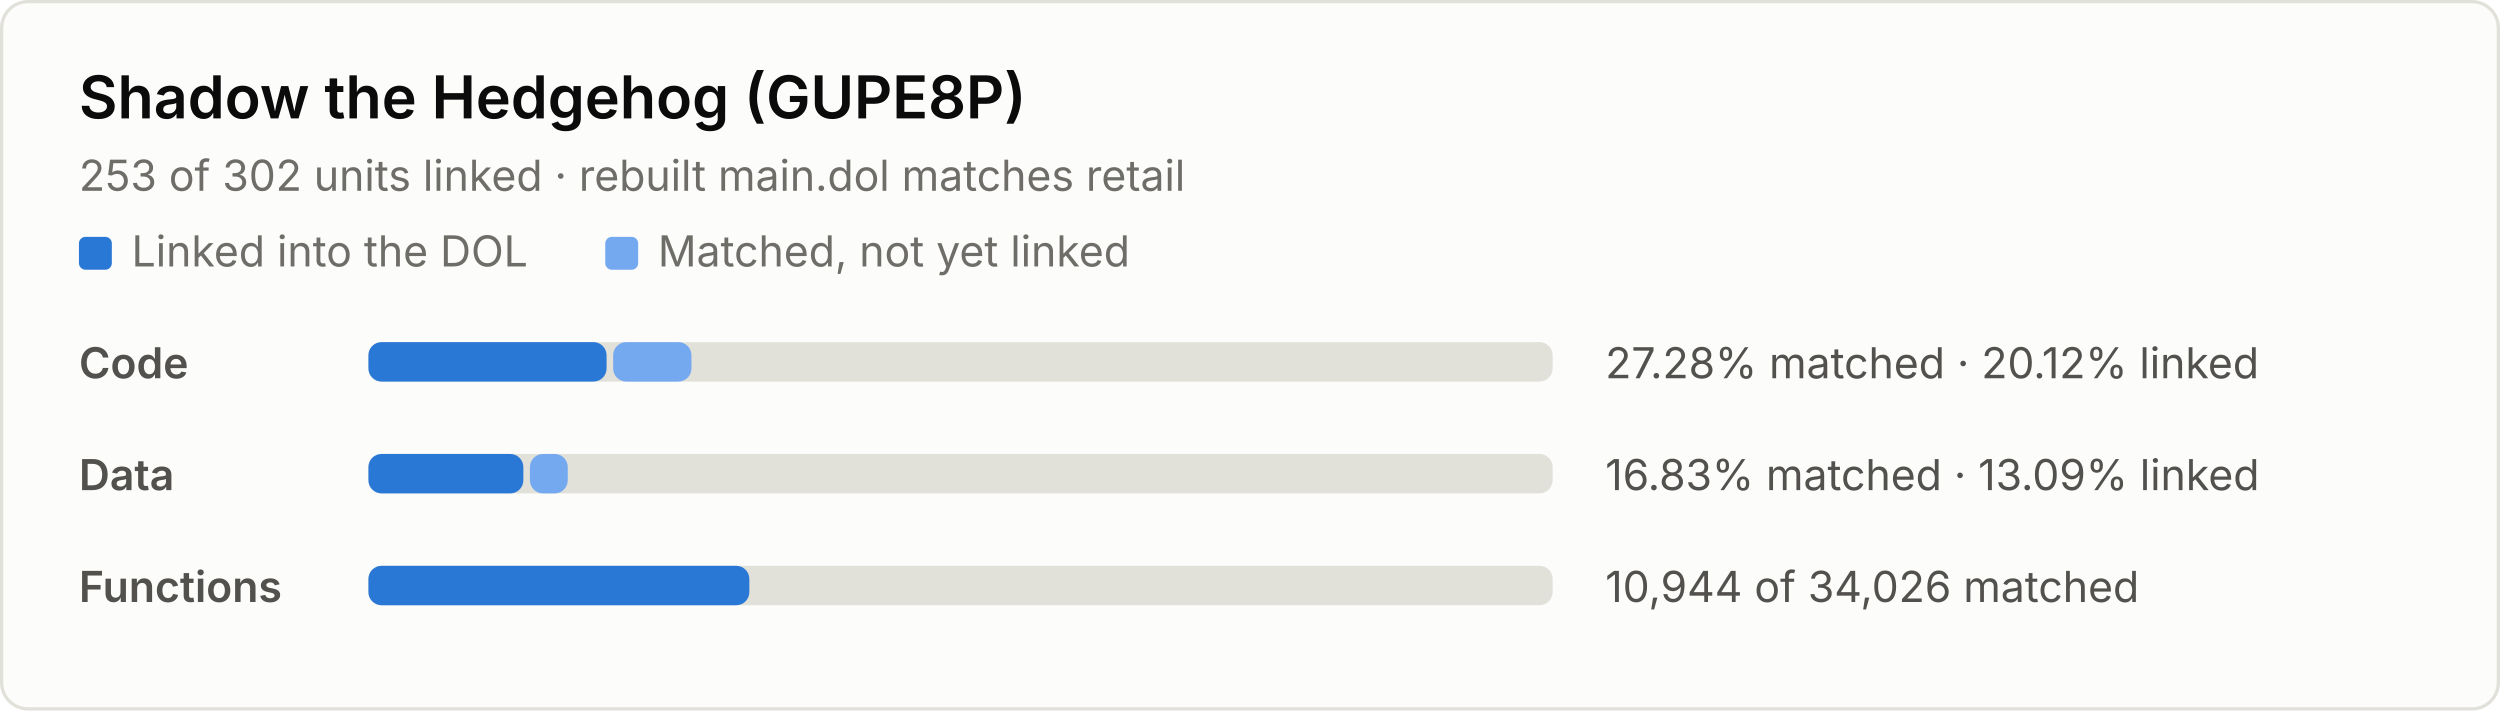
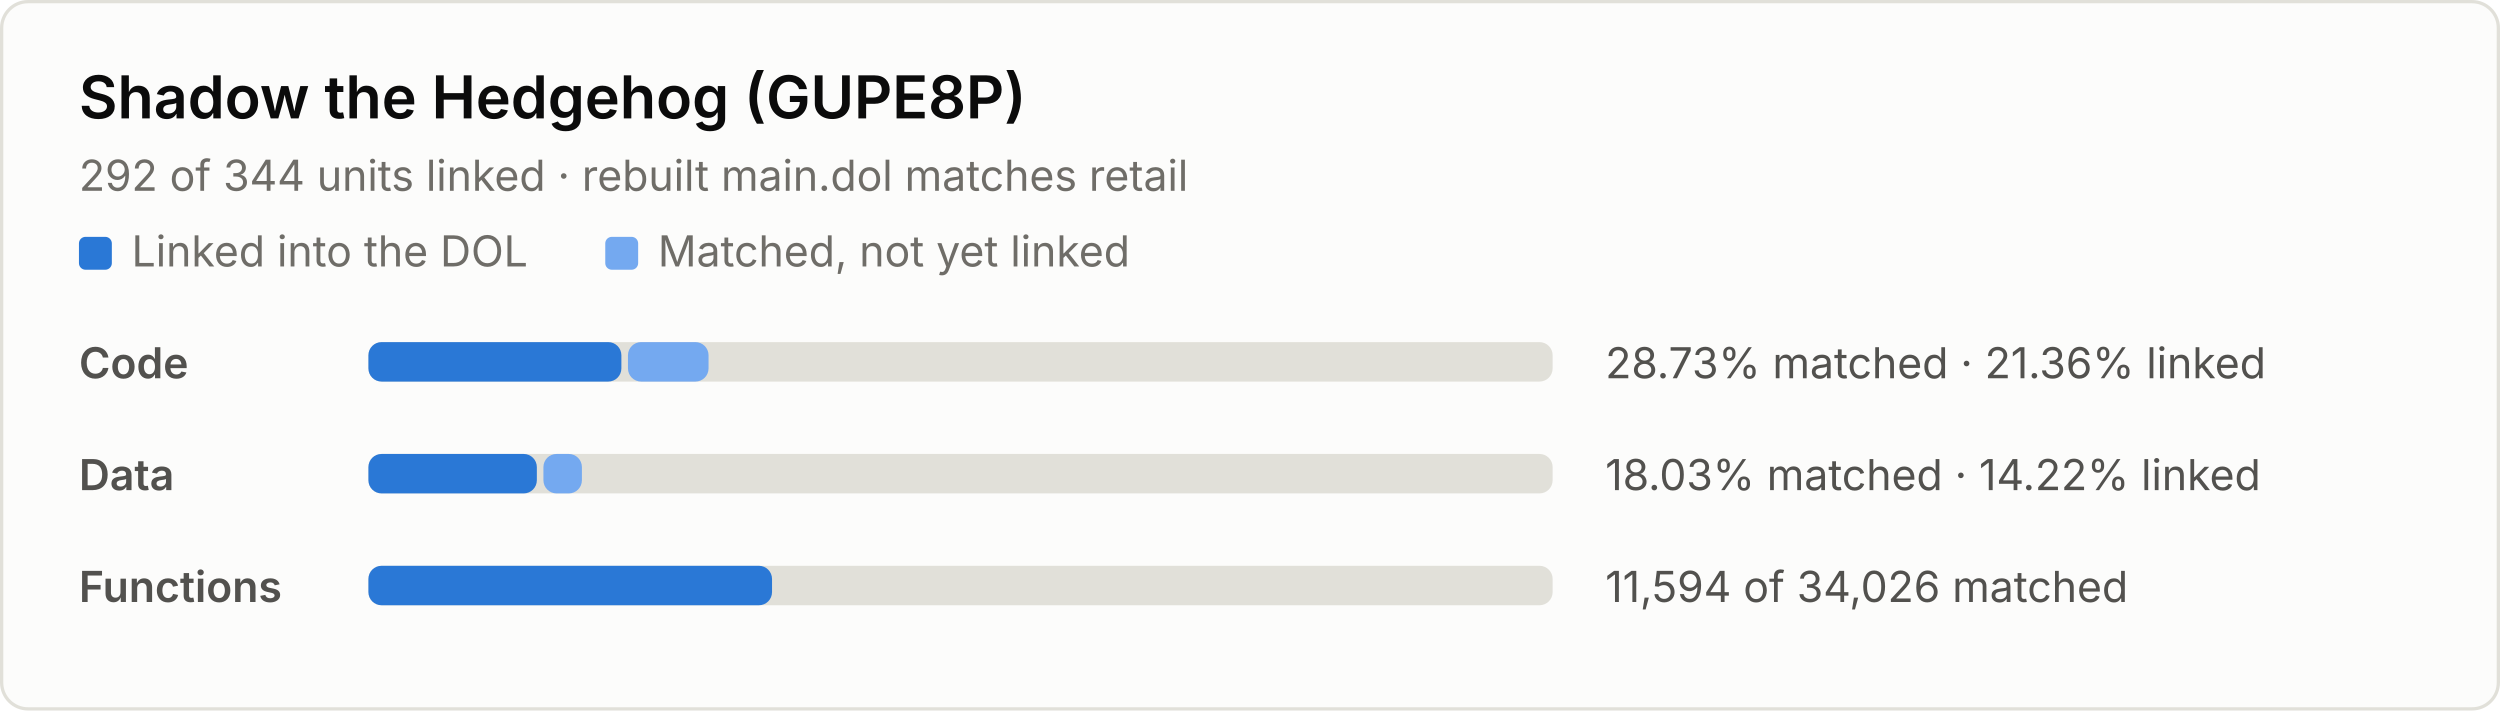
- <svg xmlns="http://www.w3.org/2000/svg" width="760" height="216" viewBox="0 0 760 216" role="img" aria-label="Decompilation progress: 27.28% of code matched, 20.12% linked">
+ <svg xmlns="http://www.w3.org/2000/svg" width="760" height="216" viewBox="0 0 760 216" role="img" aria-label="Decompilation progress: 28.73% of code matched, 21.36% linked">
  <style>
.bg { fill: #fcfcfb; stroke: #e1e0d9; }
.title { fill: #0b0b0b; font: 600 18px system-ui, -apple-system, "Segoe UI", sans-serif; }
.sub, .label, .nums, .key { font: 13px system-ui, -apple-system, "Segoe UI", sans-serif; }
.sub, .key { fill: #6f6d68; }
.label { fill: #52514e; font-weight: 600; }
.nums { fill: #52514e; font-variant-numeric: tabular-nums; }
.track { fill: #e1e0d9; }
.linked { fill: #2a78d6; }
.matched { fill: #74a9f0; }
@media (prefers-color-scheme: dark) {
  .bg { fill: #1a1a19; stroke: #2c2c2a; }
  .title { fill: #f0efec; }
  .sub, .key { fill: #9a988f; }
  .label, .nums { fill: #c3c2b7; }
  .track { fill: #2c2c2a; }
  .linked { fill: #4a94ec; }
  .matched { fill: #2260b0; }
}
</style>
  <rect class="bg" x="0.5" y="0.5" width="759" height="215" rx="8" />
  <text class="title" x="24" y="36">Shadow the Hedgehog (GUPE8P)</text>
-   <text class="sub" x="24" y="58">253 of 302 units linked · rebuilt main.dol matches retail</text>
+   <text class="sub" x="24" y="58">292 of 344 units linked · rebuilt main.dol matches retail</text>
  <rect class="linked" x="24" y="72" width="10" height="10" rx="2" />
  <text class="key" x="40" y="81">Linked into the DOL</text>
  <rect class="matched" x="184" y="72" width="10" height="10" rx="2" />
  <text class="key" x="200" y="81">Matched, not yet linked</text>
  <text class="label" x="24" y="115">Code</text>
  <rect class="track" x="112" y="104" width="360" height="12" rx="4" />
-   <rect class="linked" x="112" y="104" width="72.4" height="12" rx="4" />
-   <rect class="matched" x="186.4" y="104" width="23.8" height="12" rx="4" />
-   <text class="nums" x="488" y="115">27.28% matched · 20.12% linked</text>
+   <rect class="linked" x="112" y="104" width="76.9" height="12" rx="4" />
+   <rect class="matched" x="190.9" y="104" width="24.5" height="12" rx="4" />
+   <text class="nums" x="488" y="115">28.73% matched · 21.36% linked</text>
  <text class="label" x="24" y="149">Data</text>
  <rect class="track" x="112" y="138" width="360" height="12" rx="4" />
-   <rect class="linked" x="112" y="138" width="47.1" height="12" rx="4" />
-   <rect class="matched" x="161.1" y="138" width="11.5" height="12" rx="4" />
-   <text class="nums" x="488" y="149">16.83% matched · 13.09% linked</text>
+   <rect class="linked" x="112" y="138" width="51.2" height="12" rx="4" />
+   <rect class="matched" x="165.2" y="138" width="11.7" height="12" rx="4" />
+   <text class="nums" x="488" y="149">18.03% matched · 14.22% linked</text>
  <text class="label" x="24" y="183">Functions</text>
  <rect class="track" x="112" y="172" width="360" height="12" rx="4" />
-   <rect class="linked" x="112" y="172" width="115.8" height="12" rx="4" />
-   <text class="nums" x="488" y="183">10,944 of 34,026 matched</text>
+   <rect class="linked" x="112" y="172" width="122.7" height="12" rx="4" />
+   <text class="nums" x="488" y="183">11,594 of 34,026 matched</text>
</svg>
